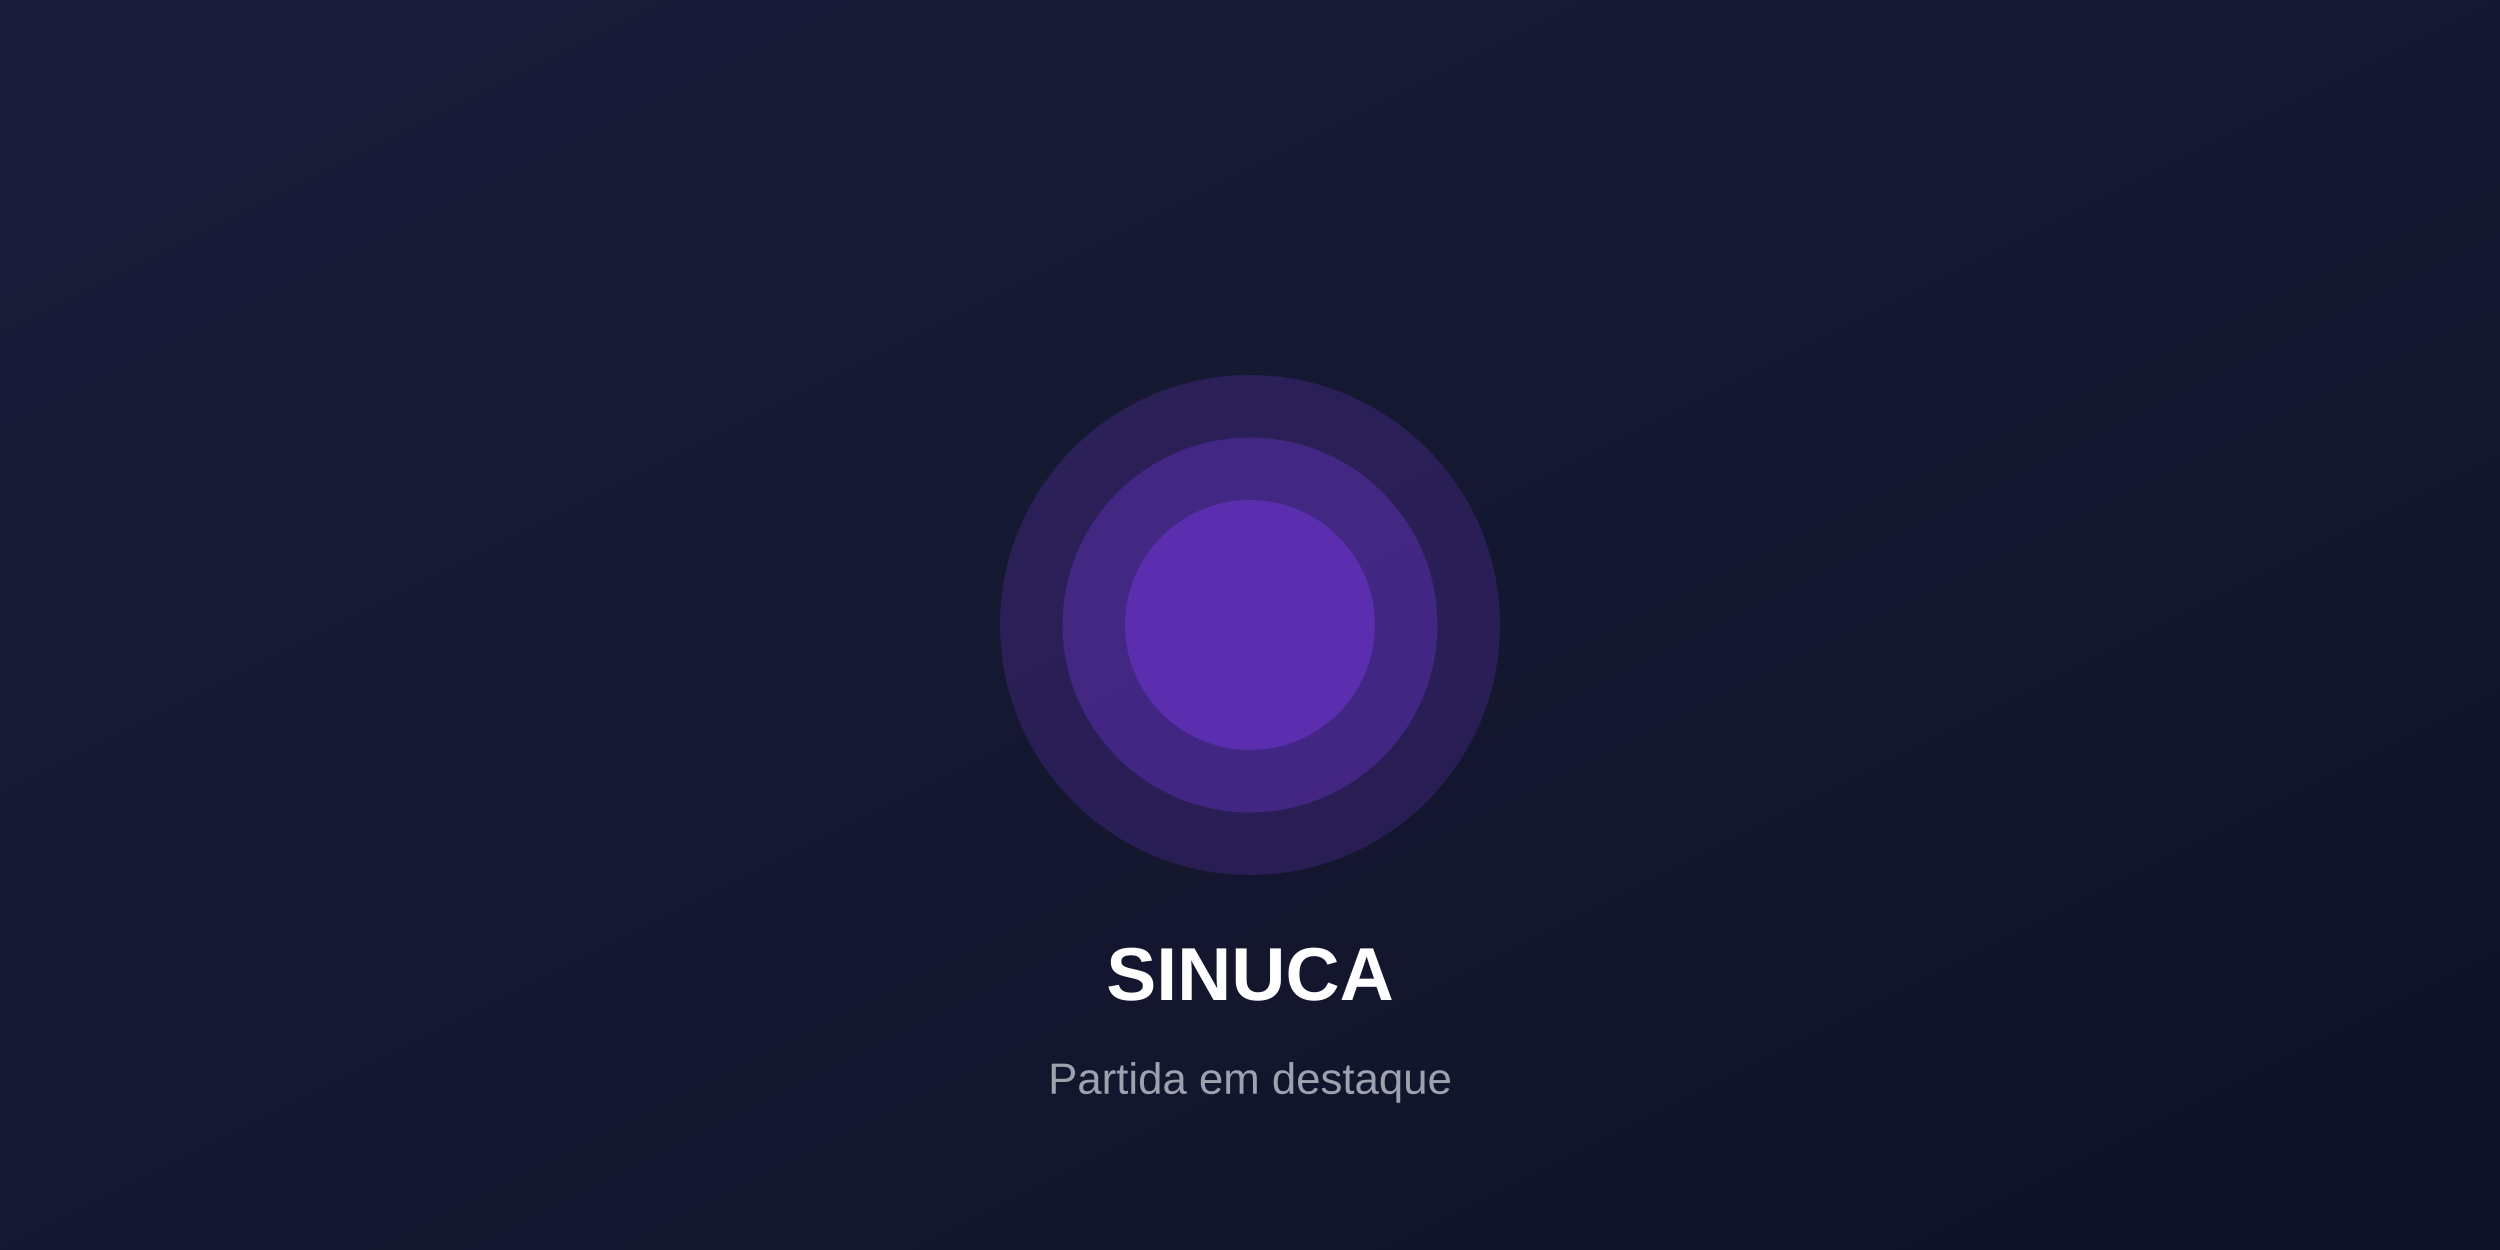
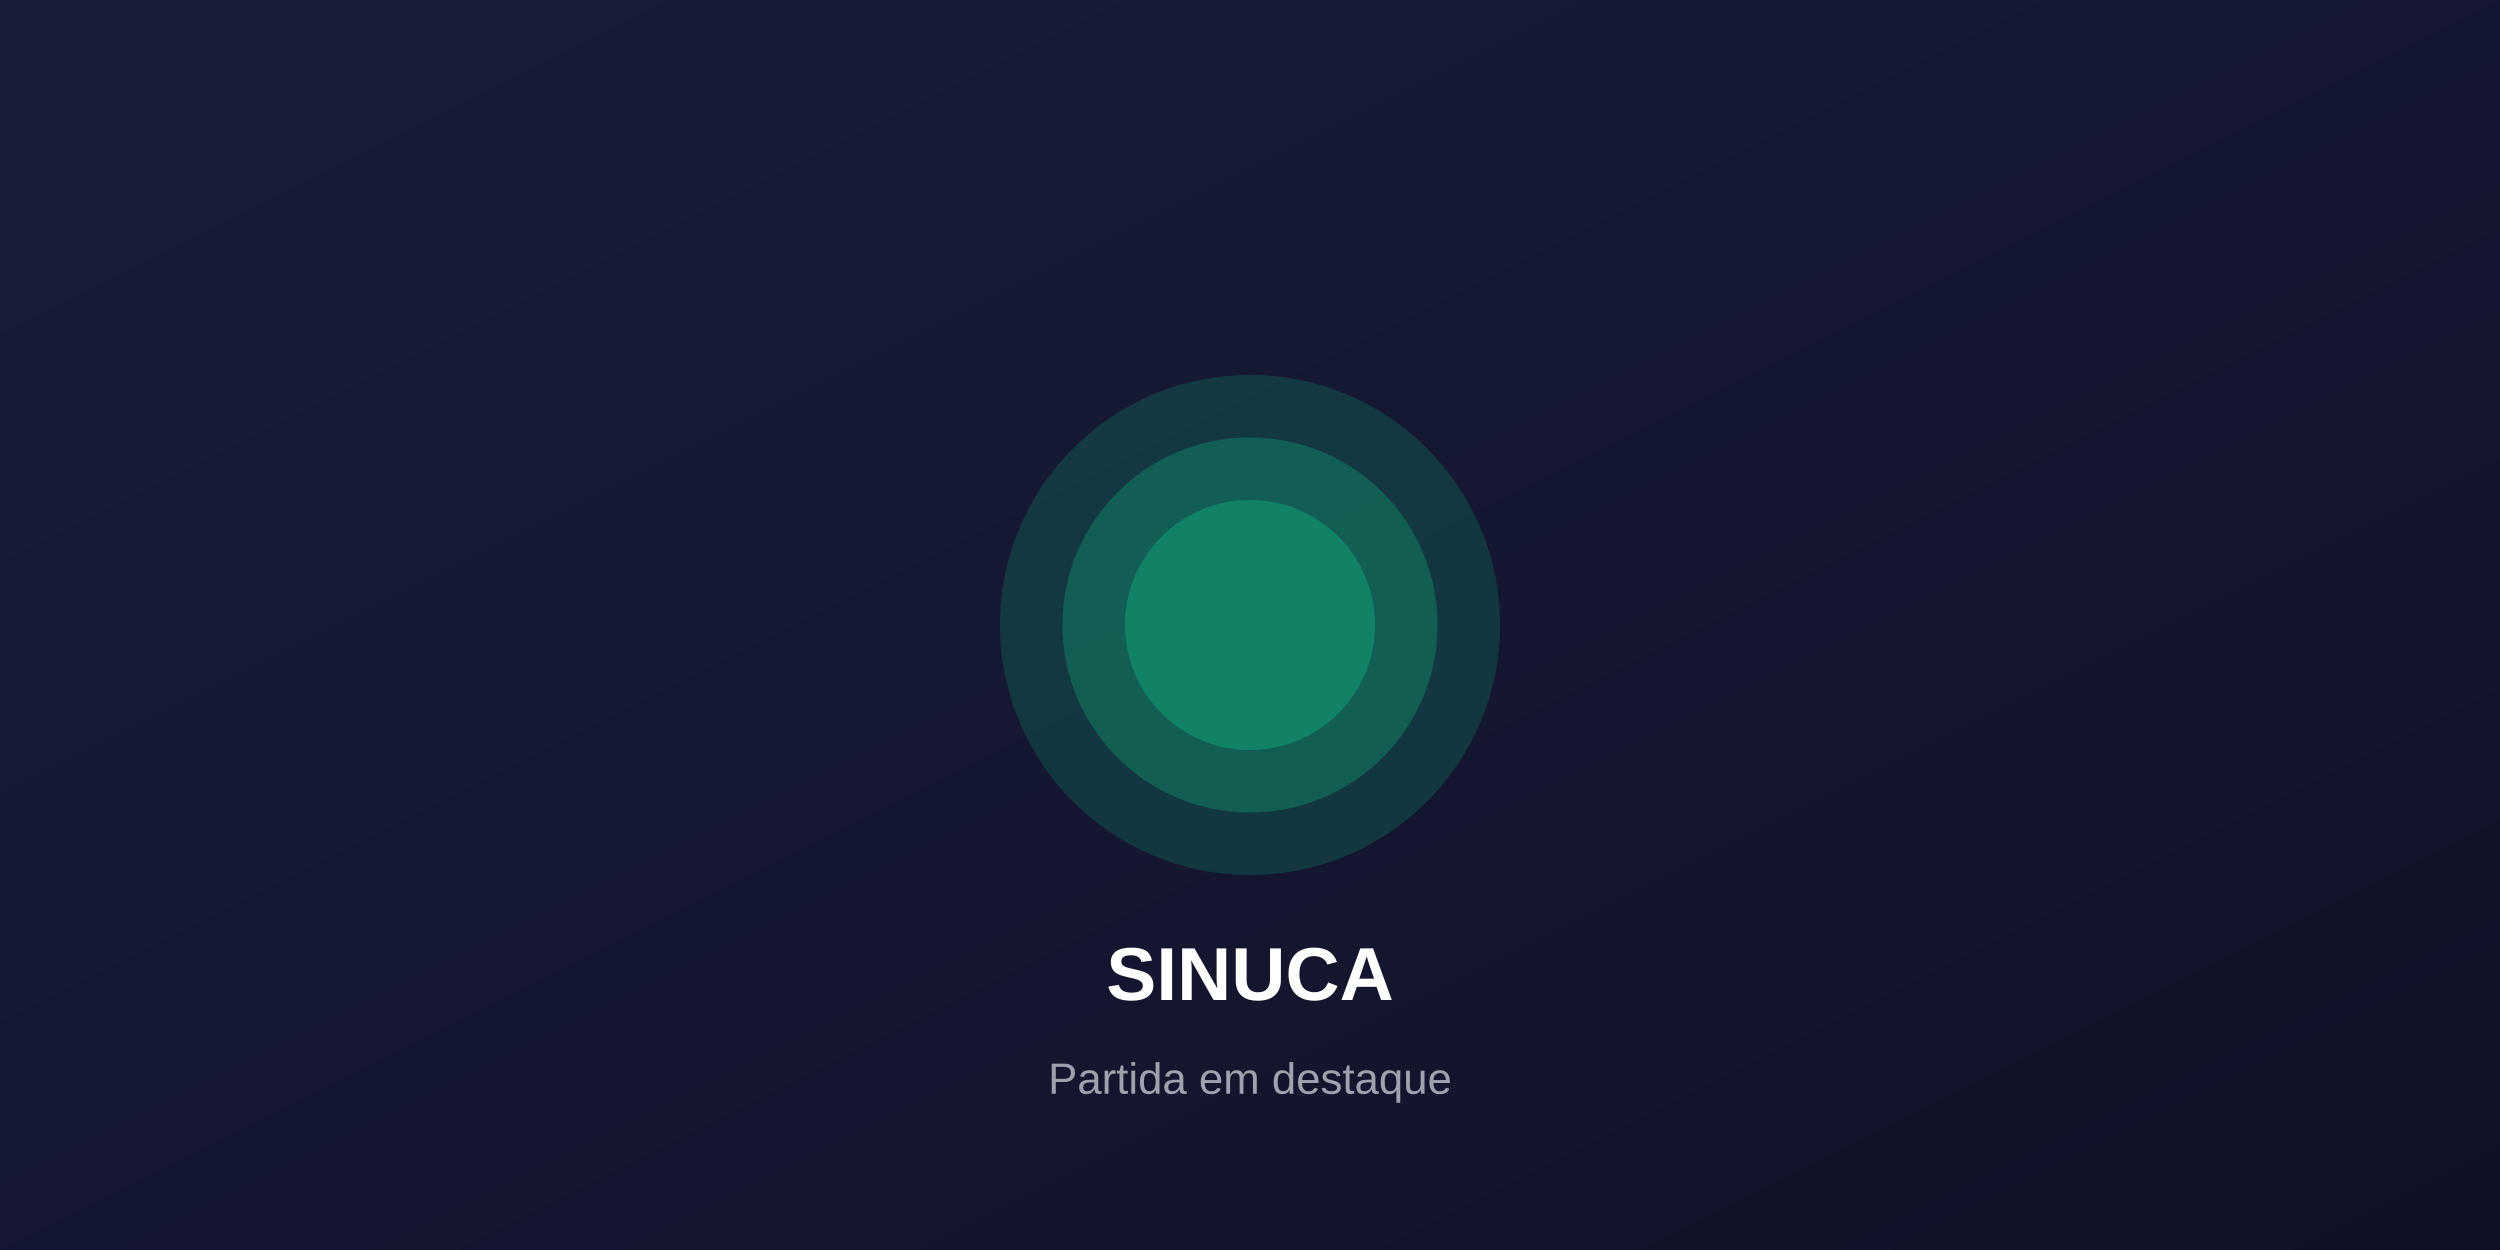
<svg xmlns="http://www.w3.org/2000/svg" width="800" height="400" viewBox="0 0 800 400">
  <defs>
    <linearGradient id="bg" x1="0%" y1="0%" x2="100%" y2="100%">
      <stop offset="0%" style="stop-color:#1a1d3a" />
      <stop offset="100%" style="stop-color:#0f1226" />
    </linearGradient>
  </defs>
  <rect width="100%" height="100%" fill="url(#bg)" />
-   <circle cx="400" cy="200" r="80" fill="#7c3aed" opacity="0.2" />
-   <circle cx="400" cy="200" r="60" fill="#7c3aed" opacity="0.3" />
-   <circle cx="400" cy="200" r="40" fill="#7c3aed" opacity="0.4" />
+   <circle cx="400" cy="200" r="80" fill="#10b981" opacity="0.2" />
+   <circle cx="400" cy="200" r="60" fill="#10b981" opacity="0.3" />
+   <circle cx="400" cy="200" r="40" fill="#10b981" opacity="0.4" />
  <text x="400" y="320" text-anchor="middle" font-family="Arial, sans-serif" font-size="24" font-weight="bold" fill="#ffffff">SINUCA</text>
  <text x="400" y="350" text-anchor="middle" font-family="Arial, sans-serif" font-size="14" fill="#9ca3af">Partida em destaque</text>
</svg>
